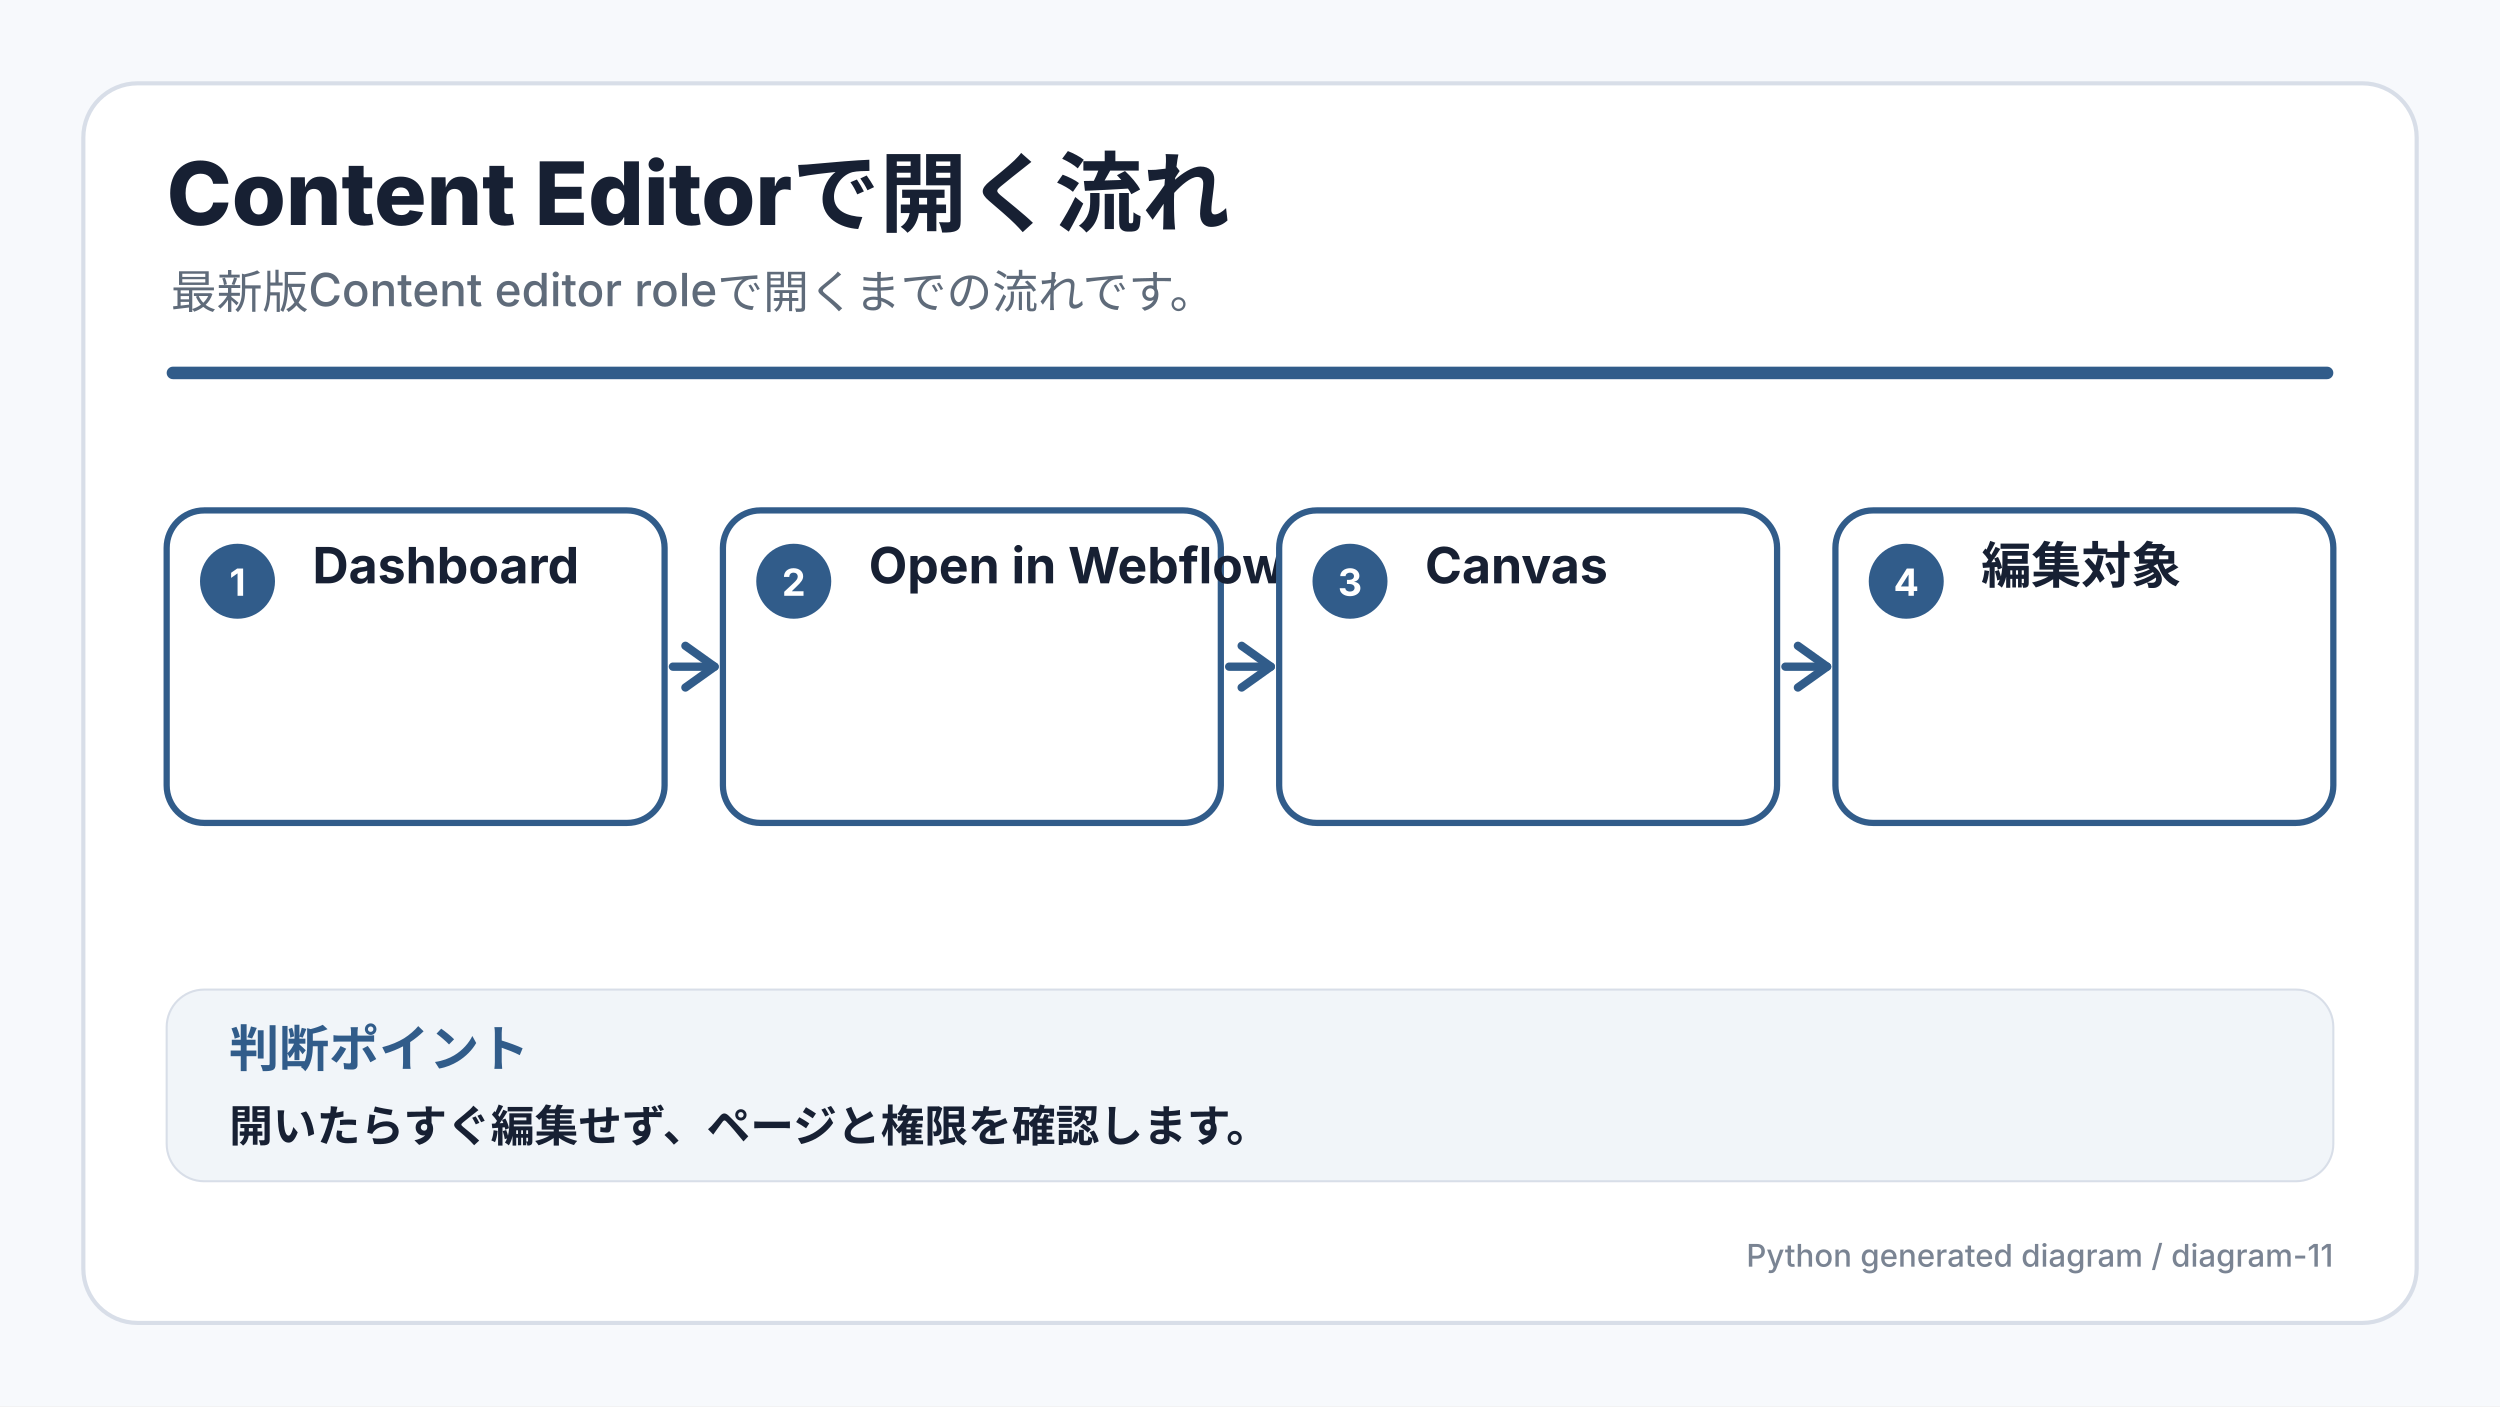
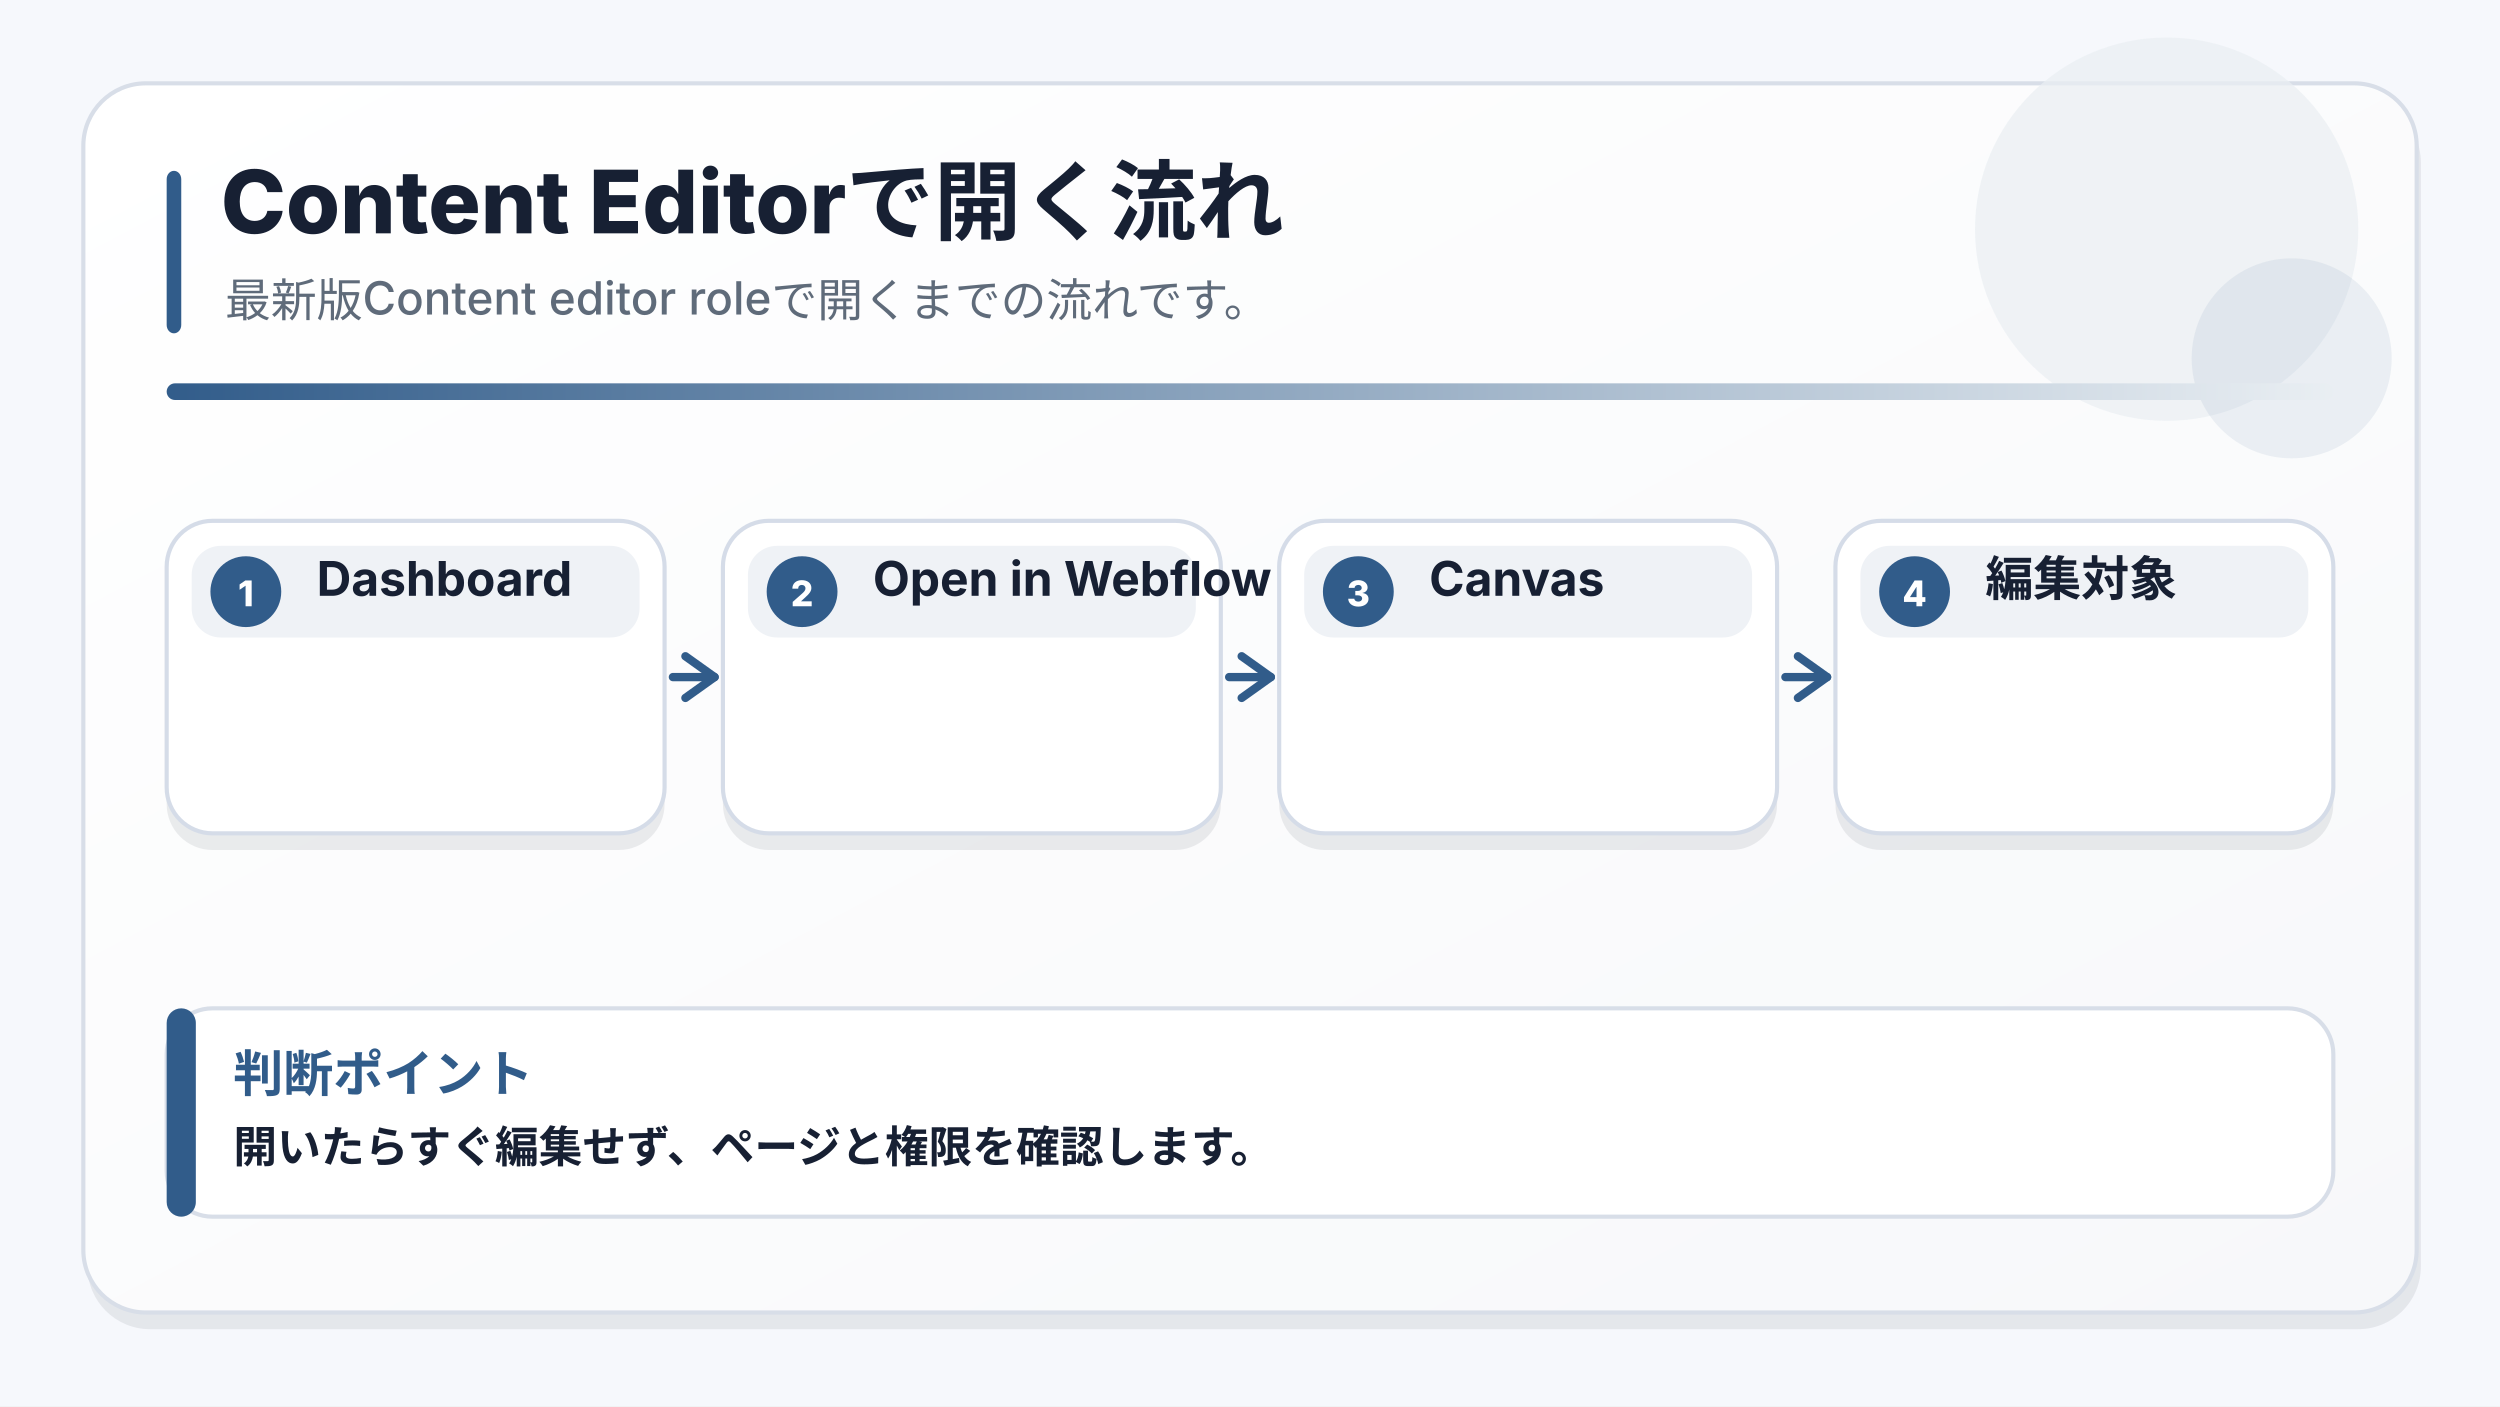
<svg xmlns="http://www.w3.org/2000/svg" width="1200" height="675" viewBox="0 0 1200 675" role="img">
-   <rect width="1200" height="675" fill="#F7F9FC" />
-   <rect x="40" y="40" width="1120" height="595" rx="26" fill="#ffffff" stroke="#D8DEE8" stroke-width="2" />
-   <text x="80" y="108" font-family="-apple-system, BlinkMacSystemFont, Segoe UI, sans-serif" font-size="42" font-weight="800" fill="#172033" text-anchor="start">Content Editorで開く流れ</text>
-   <text x="82" y="148" font-family="-apple-system, BlinkMacSystemFont, Segoe UI, sans-serif" font-size="22" font-weight="500" fill="#5F6B7A" text-anchor="start">最新版Content editor roleで開くまでの流れです。</text>
-   <rect x="80" y="176" width="1040" height="6" rx="3" fill="#315C8A" />
-   <rect x="80" y="245" width="239" height="150" rx="18" fill="#ffffff" stroke="#315C8A" stroke-width="3" />
-   <circle cx="114" cy="279" r="18" fill="#315C8A" />
-   <text x="114" y="286" font-family="-apple-system, BlinkMacSystemFont, Segoe UI, sans-serif" font-size="18" font-weight="700" fill="#ffffff" text-anchor="middle">1</text>
-   <text x="150" y="280" font-family="-apple-system, BlinkMacSystemFont, Segoe UI, sans-serif" font-size="24" font-weight="700" fill="#172033" text-anchor="start">Dashboard</text>
-   <line x1="323" y1="320" x2="343" y2="320" stroke="#315C8A" stroke-width="4" stroke-linecap="round" />
-   <path d="M 329 310 L 343 320 L 329 330" fill="none" stroke="#315C8A" stroke-width="4" stroke-linecap="round" stroke-linejoin="round" />
-   <rect x="347" y="245" width="239" height="150" rx="18" fill="#ffffff" stroke="#315C8A" stroke-width="3" />
-   <circle cx="381" cy="279" r="18" fill="#315C8A" />
-   <text x="381" y="286" font-family="-apple-system, BlinkMacSystemFont, Segoe UI, sans-serif" font-size="18" font-weight="700" fill="#ffffff" text-anchor="middle">2</text>
-   <text x="417" y="280" font-family="-apple-system, BlinkMacSystemFont, Segoe UI, sans-serif" font-size="24" font-weight="700" fill="#172033" text-anchor="start">Open in Webflow</text>
-   <line x1="590" y1="320" x2="610" y2="320" stroke="#315C8A" stroke-width="4" stroke-linecap="round" />
-   <path d="M 596 310 L 610 320 L 596 330" fill="none" stroke="#315C8A" stroke-width="4" stroke-linecap="round" stroke-linejoin="round" />
-   <rect x="614" y="245" width="239" height="150" rx="18" fill="#ffffff" stroke="#315C8A" stroke-width="3" />
-   <circle cx="648" cy="279" r="18" fill="#315C8A" />
-   <text x="648" y="286" font-family="-apple-system, BlinkMacSystemFont, Segoe UI, sans-serif" font-size="18" font-weight="700" fill="#ffffff" text-anchor="middle">3</text>
-   <text x="684" y="280" font-family="-apple-system, BlinkMacSystemFont, Segoe UI, sans-serif" font-size="24" font-weight="700" fill="#172033" text-anchor="start">Canvas</text>
-   <line x1="857" y1="320" x2="877" y2="320" stroke="#315C8A" stroke-width="4" stroke-linecap="round" />
-   <path d="M 863 310 L 877 320 L 863 330" fill="none" stroke="#315C8A" stroke-width="4" stroke-linecap="round" stroke-linejoin="round" />
-   <rect x="881" y="245" width="239" height="150" rx="18" fill="#ffffff" stroke="#315C8A" stroke-width="3" />
-   <circle cx="915" cy="279" r="18" fill="#315C8A" />
-   <text x="915" y="286" font-family="-apple-system, BlinkMacSystemFont, Segoe UI, sans-serif" font-size="18" font-weight="700" fill="#ffffff" text-anchor="middle">4</text>
-   <text x="951" y="280" font-family="-apple-system, BlinkMacSystemFont, Segoe UI, sans-serif" font-size="24" font-weight="700" fill="#172033" text-anchor="start">編集対象</text>
-   <rect x="80" y="475" width="1040" height="92" rx="18" fill="#F1F5F9" stroke="#D8DEE8" />
-   <text x="110" y="512" font-family="-apple-system, BlinkMacSystemFont, Segoe UI, sans-serif" font-size="24" font-weight="800" fill="#315C8A" text-anchor="start">判断ポイント</text>
-   <text x="110" y="548" font-family="-apple-system, BlinkMacSystemFont, Segoe UI, sans-serif" font-size="21" font-weight="600" fill="#172033" text-anchor="start">開いたらすぐ編集せず、ページと権限を確認します。</text>
-   <text x="1120" y="608" font-family="-apple-system, BlinkMacSystemFont, Segoe UI, sans-serif" font-size="15" font-weight="500" fill="#7A8493" text-anchor="end">Python generated diagram / diagram-11</text>
+   <defs>
+     <linearGradient id="bg" x1="0" y1="0" x2="1" y2="1">
+       <stop offset="0%" stop-color="#FFFFFF" />
+       <stop offset="100%" stop-color="#F7F8FA" />
+     </linearGradient>
+     <linearGradient id="bar" x1="0" y1="0" x2="1" y2="0">
+       <stop offset="0%" stop-color="#315C8A" />
+       <stop offset="100%" stop-color="#EAEFF3" />
+     </linearGradient>
+   </defs>
+   <rect width="1200" height="675" fill="#F6F8FC" />
+   <rect x="42" y="48" width="1120" height="590" rx="30" fill="#0F172A" opacity="0.08" />
+   <rect x="40" y="40" width="1120" height="590" rx="30" fill="url(#bg)" stroke="#D8DEE8" stroke-width="2" />
+   <circle cx="1040" cy="110" r="92" fill="#EAEFF3" opacity="0.72" />
+   <circle cx="1100" cy="172" r="48" fill="#315C8A" opacity="0.08" />
+   <rect x="80" y="82" width="7" height="78" rx="4" fill="#315C8A" />
+   <text x="106" y="112" font-family="-apple-system, BlinkMacSystemFont, Segoe UI, sans-serif" font-size="42" font-weight="800" fill="#172033" text-anchor="start">Content Editorで開く流れ</text>
+   <text x="108" y="152" font-family="-apple-system, BlinkMacSystemFont, Segoe UI, sans-serif" font-size="22" font-weight="500" fill="#5F6B7A" text-anchor="start">最新版Content editor roleで開くまでの流れです。</text>
+   <rect x="80" y="184" width="1040" height="8" rx="4" fill="url(#bar)" />
+   <rect x="80" y="258" width="239" height="150" rx="22" fill="#0F172A" opacity="0.08" />
+   <rect x="80" y="250" width="239" height="150" rx="22" fill="#ffffff" stroke="#D5DCE8" stroke-width="2" />
+   <rect x="92" y="262" width="215" height="44" rx="14" fill="#EFF2F6" />
+   <circle cx="118" cy="284" r="17" fill="#315C8A" />
+   <text x="118" y="291" font-family="-apple-system, BlinkMacSystemFont, Segoe UI, sans-serif" font-size="17" font-weight="800" fill="#ffffff" text-anchor="middle">1</text>
+   <text x="152" y="286" font-family="-apple-system, BlinkMacSystemFont, Segoe UI, sans-serif" font-size="23" font-weight="750" fill="#172033" text-anchor="start">Dashboard</text>
+   <line x1="323" y1="325" x2="343" y2="325" stroke="#315C8A" stroke-width="4" stroke-linecap="round" />
+   <path d="M 329 315 L 343 325 L 329 335" fill="none" stroke="#315C8A" stroke-width="4" stroke-linecap="round" stroke-linejoin="round" />
+   <rect x="347" y="258" width="239" height="150" rx="22" fill="#0F172A" opacity="0.08" />
+   <rect x="347" y="250" width="239" height="150" rx="22" fill="#ffffff" stroke="#D5DCE8" stroke-width="2" />
+   <rect x="359" y="262" width="215" height="44" rx="14" fill="#EFF2F6" />
+   <circle cx="385" cy="284" r="17" fill="#315C8A" />
+   <text x="385" y="291" font-family="-apple-system, BlinkMacSystemFont, Segoe UI, sans-serif" font-size="17" font-weight="800" fill="#ffffff" text-anchor="middle">2</text>
+   <text x="419" y="286" font-family="-apple-system, BlinkMacSystemFont, Segoe UI, sans-serif" font-size="23" font-weight="750" fill="#172033" text-anchor="start">Open in Webflow</text>
+   <line x1="590" y1="325" x2="610" y2="325" stroke="#315C8A" stroke-width="4" stroke-linecap="round" />
+   <path d="M 596 315 L 610 325 L 596 335" fill="none" stroke="#315C8A" stroke-width="4" stroke-linecap="round" stroke-linejoin="round" />
+   <rect x="614" y="258" width="239" height="150" rx="22" fill="#0F172A" opacity="0.08" />
+   <rect x="614" y="250" width="239" height="150" rx="22" fill="#ffffff" stroke="#D5DCE8" stroke-width="2" />
+   <rect x="626" y="262" width="215" height="44" rx="14" fill="#EFF2F6" />
+   <circle cx="652" cy="284" r="17" fill="#315C8A" />
+   <text x="652" y="291" font-family="-apple-system, BlinkMacSystemFont, Segoe UI, sans-serif" font-size="17" font-weight="800" fill="#ffffff" text-anchor="middle">3</text>
+   <text x="686" y="286" font-family="-apple-system, BlinkMacSystemFont, Segoe UI, sans-serif" font-size="23" font-weight="750" fill="#172033" text-anchor="start">Canvas</text>
+   <line x1="857" y1="325" x2="877" y2="325" stroke="#315C8A" stroke-width="4" stroke-linecap="round" />
+   <path d="M 863 315 L 877 325 L 863 335" fill="none" stroke="#315C8A" stroke-width="4" stroke-linecap="round" stroke-linejoin="round" />
+   <rect x="881" y="258" width="239" height="150" rx="22" fill="#0F172A" opacity="0.08" />
+   <rect x="881" y="250" width="239" height="150" rx="22" fill="#ffffff" stroke="#D5DCE8" stroke-width="2" />
+   <rect x="893" y="262" width="215" height="44" rx="14" fill="#EFF2F6" />
+   <circle cx="919" cy="284" r="17" fill="#315C8A" />
+   <text x="919" y="291" font-family="-apple-system, BlinkMacSystemFont, Segoe UI, sans-serif" font-size="17" font-weight="800" fill="#ffffff" text-anchor="middle">4</text>
+   <text x="953" y="286" font-family="-apple-system, BlinkMacSystemFont, Segoe UI, sans-serif" font-size="23" font-weight="750" fill="#172033" text-anchor="start">編集対象</text>
+   <rect x="80" y="484" width="1040" height="100" rx="22" fill="#FFFFFF" stroke="#D8DEE8" stroke-width="2" />
+   <rect x="80" y="484" width="14" height="100" rx="7" fill="#315C8A" />
+   <text x="112" y="524" font-family="-apple-system, BlinkMacSystemFont, Segoe UI, sans-serif" font-size="24" font-weight="800" fill="#315C8A" text-anchor="start">判断ポイント</text>
+   <text x="112" y="558" font-family="-apple-system, BlinkMacSystemFont, Segoe UI, sans-serif" font-size="21" font-weight="600" fill="#172033" text-anchor="start">開いたらすぐ編集せず、ページと権限を確認します。</text>
</svg>
